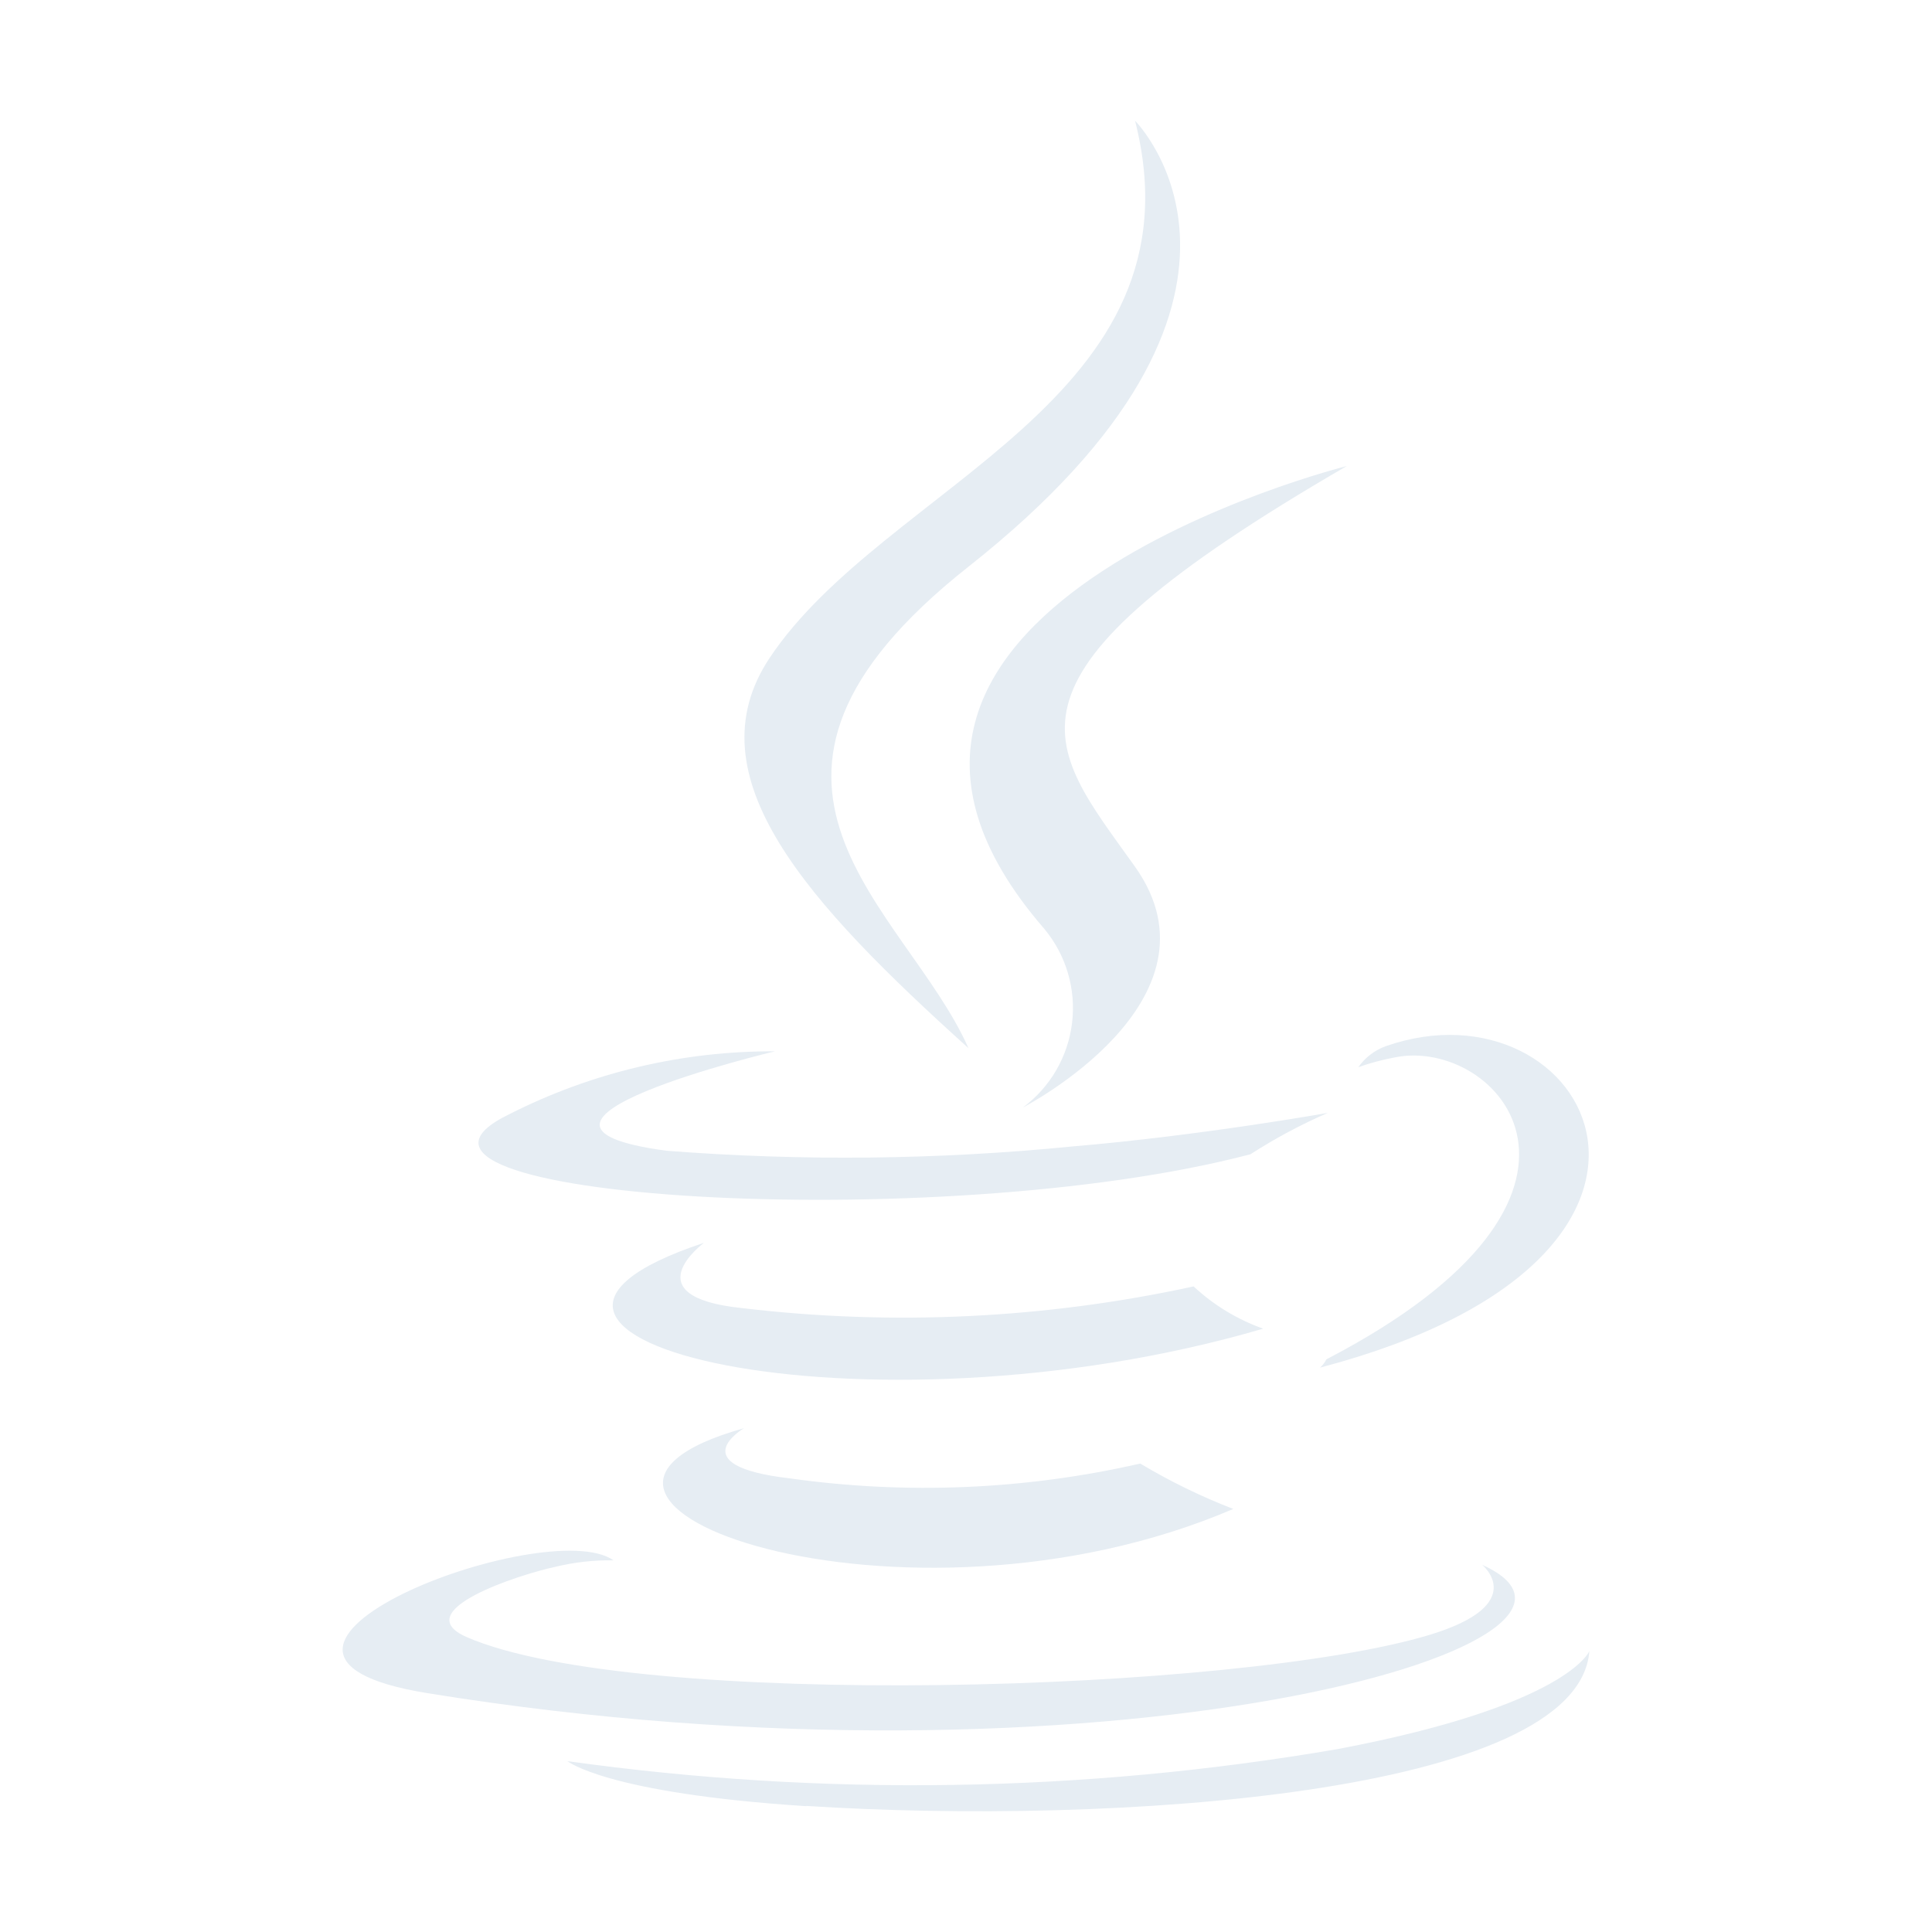
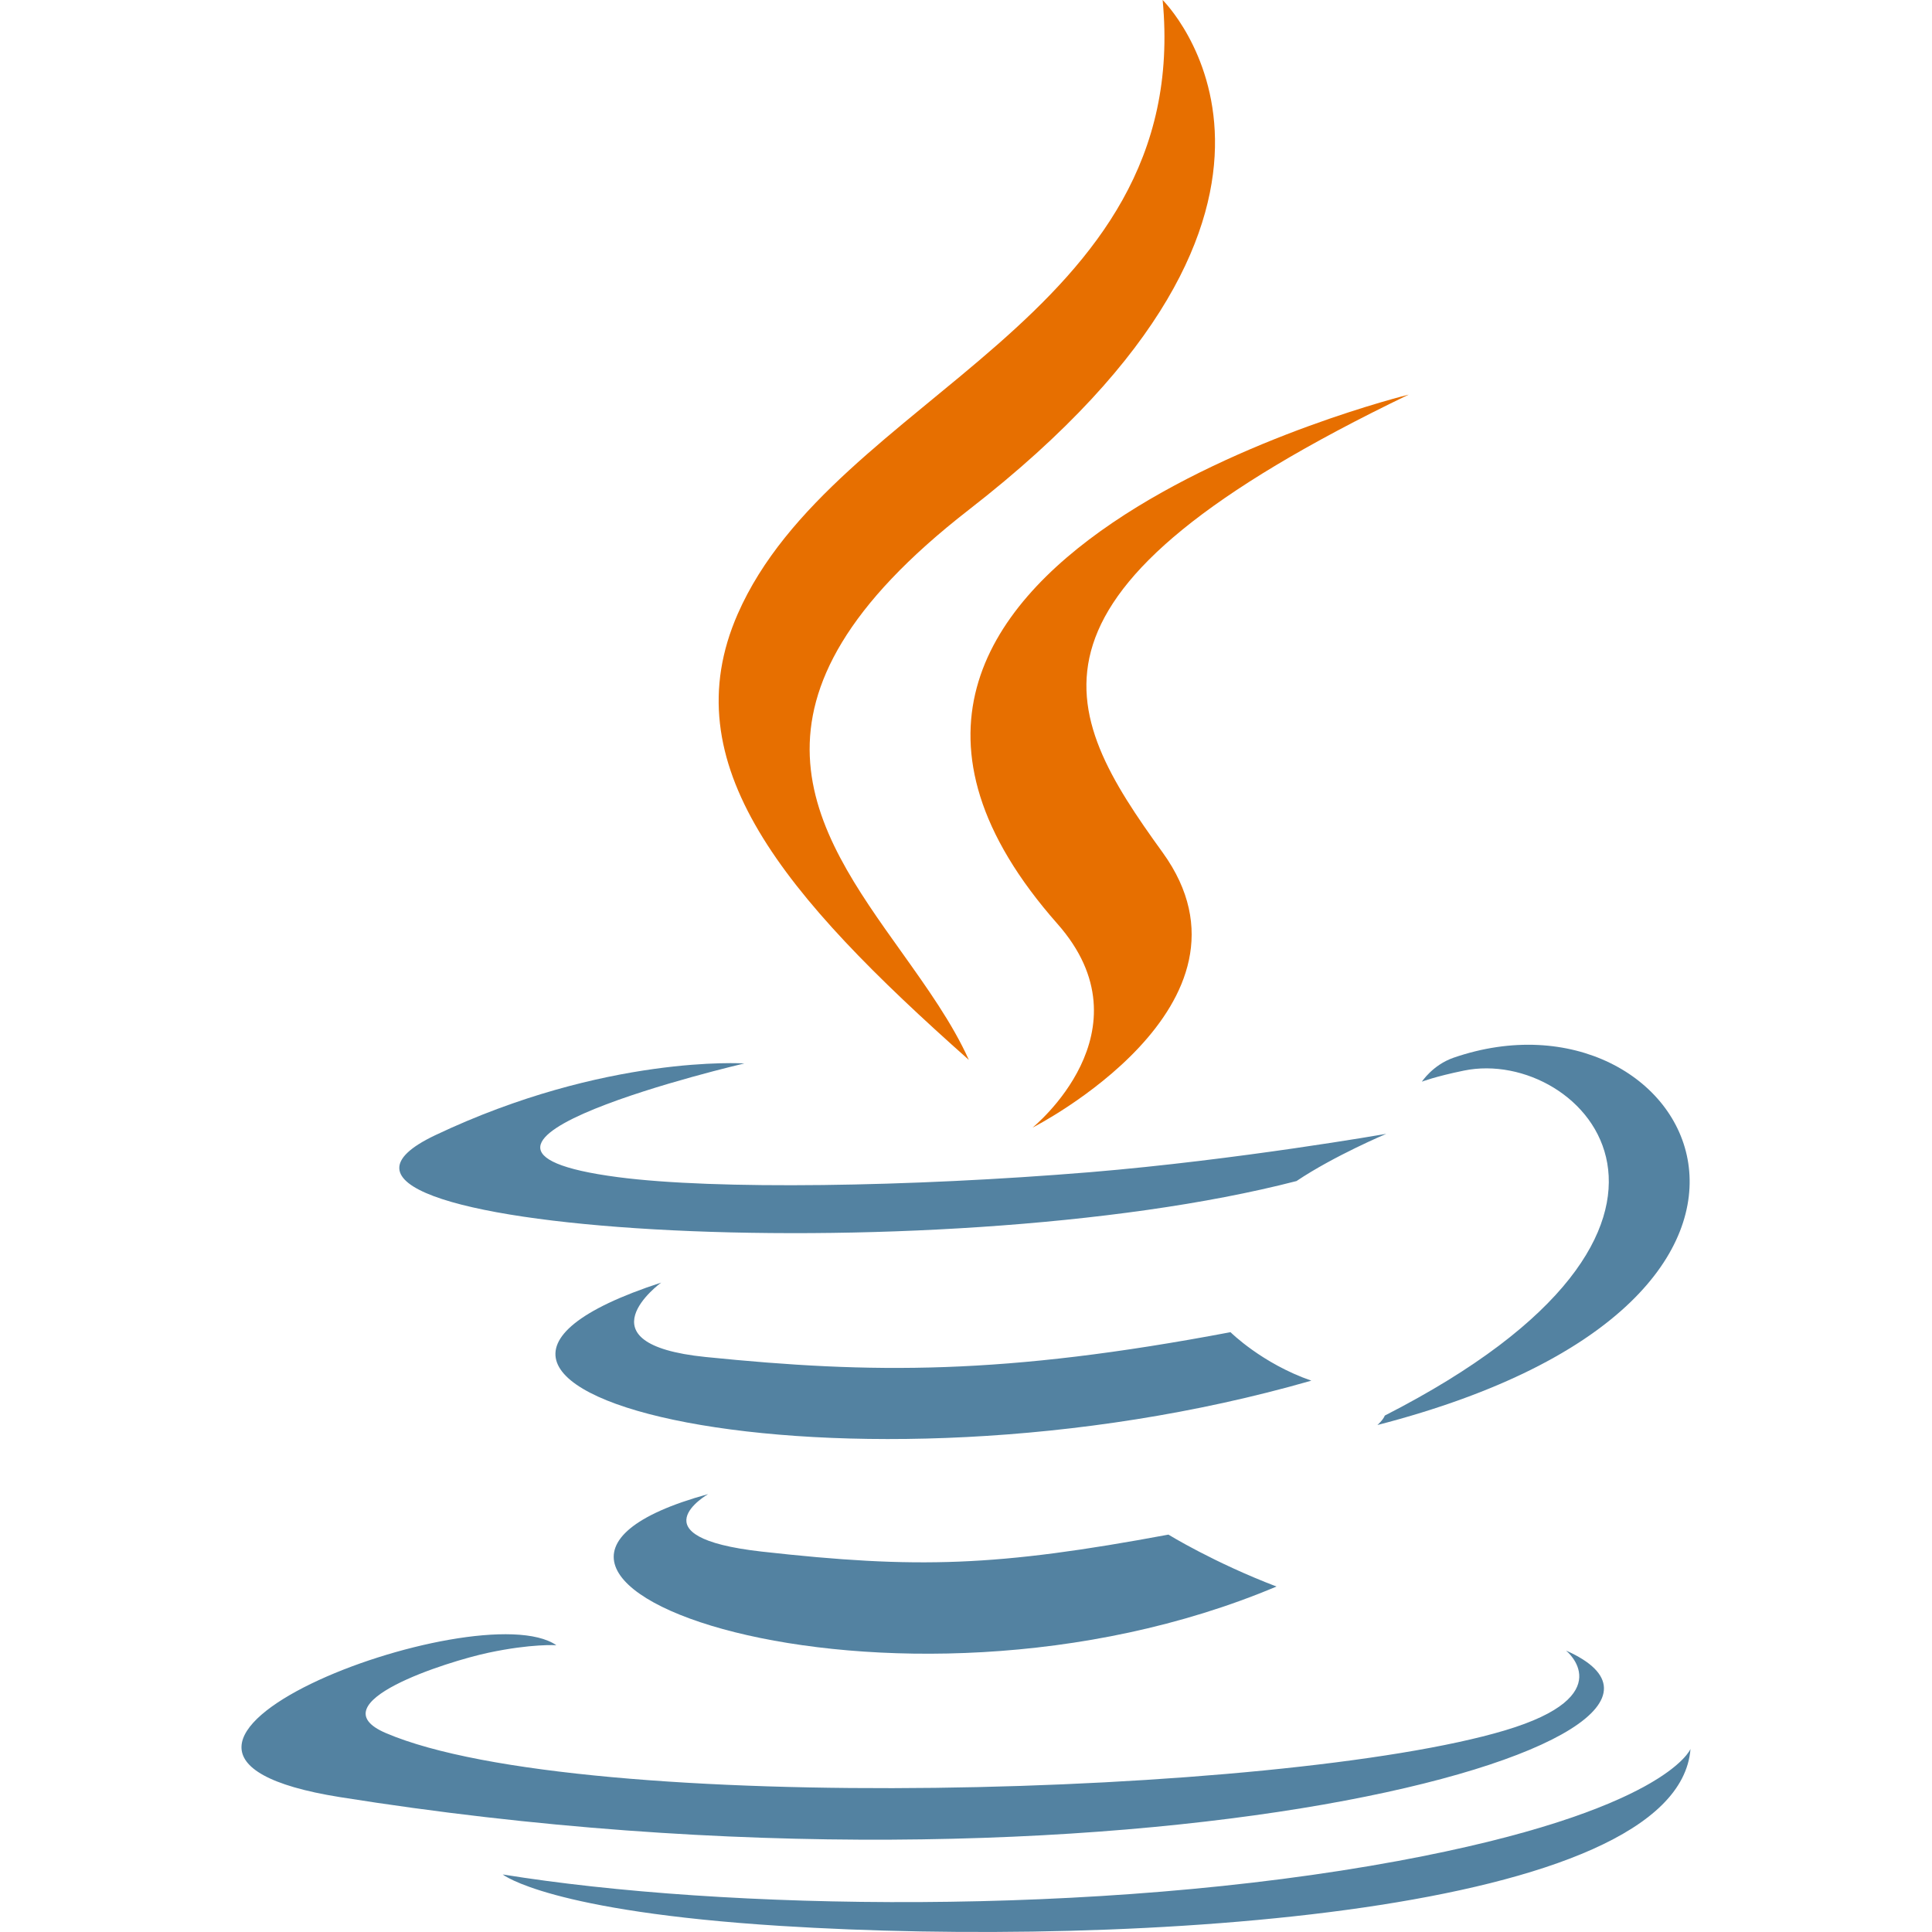
- <svg xmlns="http://www.w3.org/2000/svg" viewBox="0 0 32 32">
-   <path d="M12.325,23.654s-1.07.622.761.833a16.023,16.023,0,0,0,5.8-.246,10.088,10.088,0,0,0,1.541.752c-5.481,2.349-12.405-.136-8.1-1.339" style="fill:#e6edf3" />
-   <path d="M11.656,20.588s-1.2.888.633,1.078a22.618,22.618,0,0,0,7.481-.359,3.32,3.32,0,0,0,1.152.7c-6.627,1.938-14.009.153-9.266-1.421" style="fill:#e6edf3" />
-   <path d="M17.3,15.388a2.051,2.051,0,0,1-.355,2.954s3.429-1.77,1.854-3.987c-1.471-2.067-2.6-3.095,3.508-6.636,0,0-9.586,2.394-5.007,7.669" style="fill:#e6edf3" />
-   <path d="M24.552,25.921s.792.652-.872,1.157c-3.164.958-13.168,1.248-15.948.038-1-.435.874-1.038,1.464-1.164a3.8,3.8,0,0,1,.966-.108c-1.111-.783-7.181,1.537-3.083,2.2,11.176,1.812,20.372-.816,17.473-2.124" style="fill:#e6edf3" />
-   <path d="M12.84,17.412s-5.089,1.209-1.8,1.648a38.225,38.225,0,0,0,6.731-.072c2.106-.178,4.221-.555,4.221-.555a8.934,8.934,0,0,0-1.28.685c-5.168,1.359-15.151.727-12.277-.663a9.629,9.629,0,0,1,4.407-1.042" style="fill:#e6edf3" />
-   <path d="M21.969,22.515c5.253-2.73,2.824-5.353,1.129-5a3.932,3.932,0,0,0-.6.161.957.957,0,0,1,.449-.346c3.354-1.179,5.933,3.478-1.083,5.322a.458.458,0,0,0,.106-.138" style="fill:#e6edf3" />
-   <path d="M18.8,2s2.909,2.91-2.759,7.386c-4.546,3.59-1.037,5.637,0,7.975-2.653-2.394-4.6-4.5-3.294-6.463C14.664,8.019,19.976,6.623,18.8,2" style="fill:#e6edf3" />
-   <path d="M13.356,29.912c5.042.323,12.786-.179,12.969-2.565,0,0-.353.9-4.167,1.623a41.458,41.458,0,0,1-12.76.2s.645.533,3.959.746" style="fill:#e6edf3" />
+ <svg xmlns="http://www.w3.org/2000/svg" width="800px" height="800px" viewBox="0 0 32 32" fill="none">
+   <path d="M16.05 8.441C22.638 3.326 19.257 0 19.257 0C19.76 5.287 13.813 6.536 12.219 10.169C11.131 12.649 12.964 14.819 16.047 17.555C15.775 16.949 15.354 16.361 14.929 15.764C13.477 13.731 11.964 11.613 16.05 8.441Z" fill="#E76F00" />
+   <path d="M17.102 18.677C17.102 18.677 19.084 17.078 17.514 15.301C12.193 9.272 23.333 6.536 23.333 6.536C16.532 9.812 17.547 11.757 19.257 14.12C21.087 16.654 17.102 18.677 17.102 18.677Z" fill="#E76F00" />
+   <path d="M22.937 23.446C29.042 20.326 26.22 17.328 24.249 17.732C23.766 17.831 23.551 17.916 23.551 17.916C23.551 17.916 23.73 17.64 24.073 17.52C27.971 16.173 30.968 21.495 22.814 23.603C22.814 23.603 22.909 23.52 22.937 23.446Z" fill="#5382A1" />
+   <path d="M10.233 19.497C6.413 18.995 12.328 17.614 12.328 17.614C12.328 17.614 10.031 17.462 7.206 18.804C3.866 20.393 15.468 21.116 21.474 19.562C22.098 19.143 22.961 18.78 22.961 18.78C22.961 18.78 20.504 19.211 18.056 19.415C15.061 19.661 11.846 19.709 10.233 19.497Z" fill="#5382A1" />
+   <path d="M11.686 22.476C9.556 22.259 10.951 21.244 10.951 21.244C5.439 23.043 14.018 25.083 21.72 22.868C20.901 22.584 20.381 22.065 20.381 22.065C16.616 22.778 14.441 22.755 11.686 22.476Z" fill="#5382A1" />
+   <path d="M12.614 25.699C10.486 25.459 11.729 24.747 11.729 24.747C6.726 26.122 14.773 28.962 21.143 26.278C20.1 25.879 19.353 25.418 19.353 25.418C16.511 25.947 15.193 25.988 12.614 25.699Z" fill="#5382A1" />
+   <path d="M25.939 27.339C25.939 27.339 26.859 28.084 24.925 28.661C21.248 29.757 9.621 30.087 6.391 28.705C5.23 28.208 7.407 27.519 8.092 27.374C8.806 27.222 9.215 27.25 9.215 27.25C7.923 26.356 0.868 29.007 5.631 29.766C18.619 31.837 29.308 28.833 25.939 27.339Z" fill="#5382A1" />
+   <path d="M28 28.968C27.787 31.695 18.788 32.268 12.927 31.899C9.104 31.658 8.338 31.056 8.327 31.047C11.986 31.64 18.155 31.748 23.157 30.823C27.59 30.002 28 28.968 28 28.968Z" fill="#5382A1" />
</svg>
